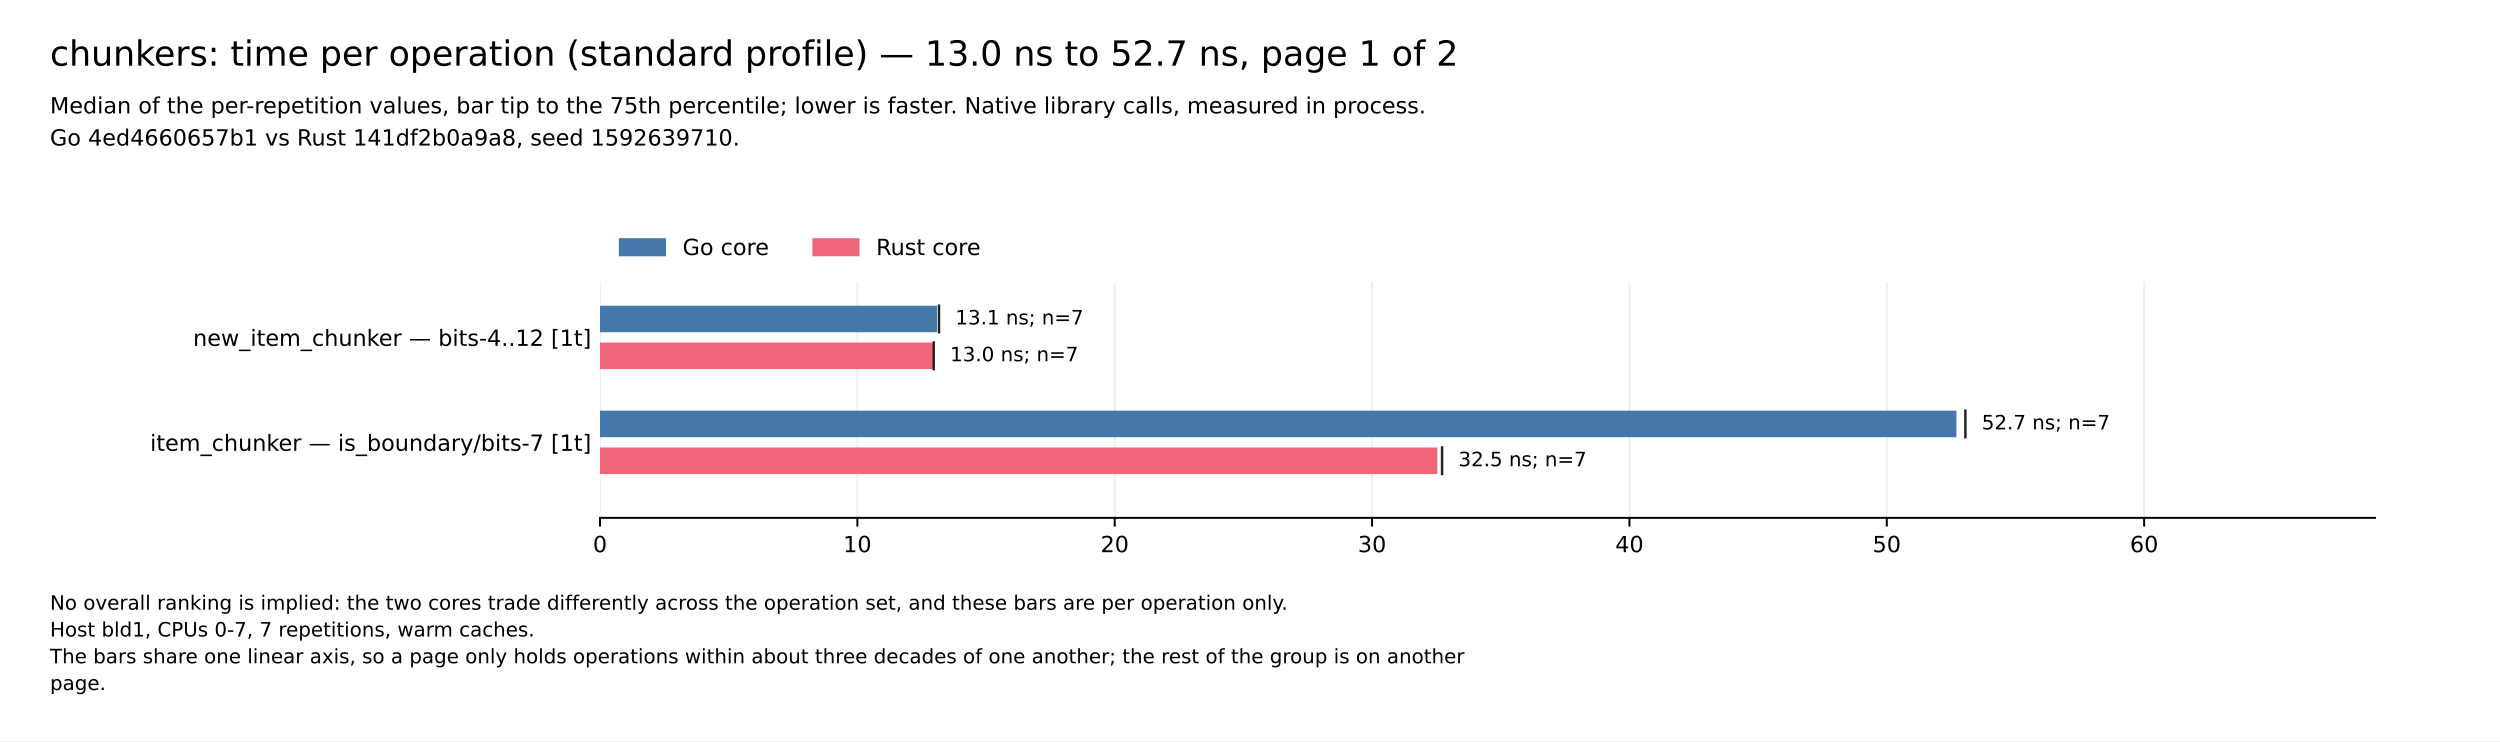
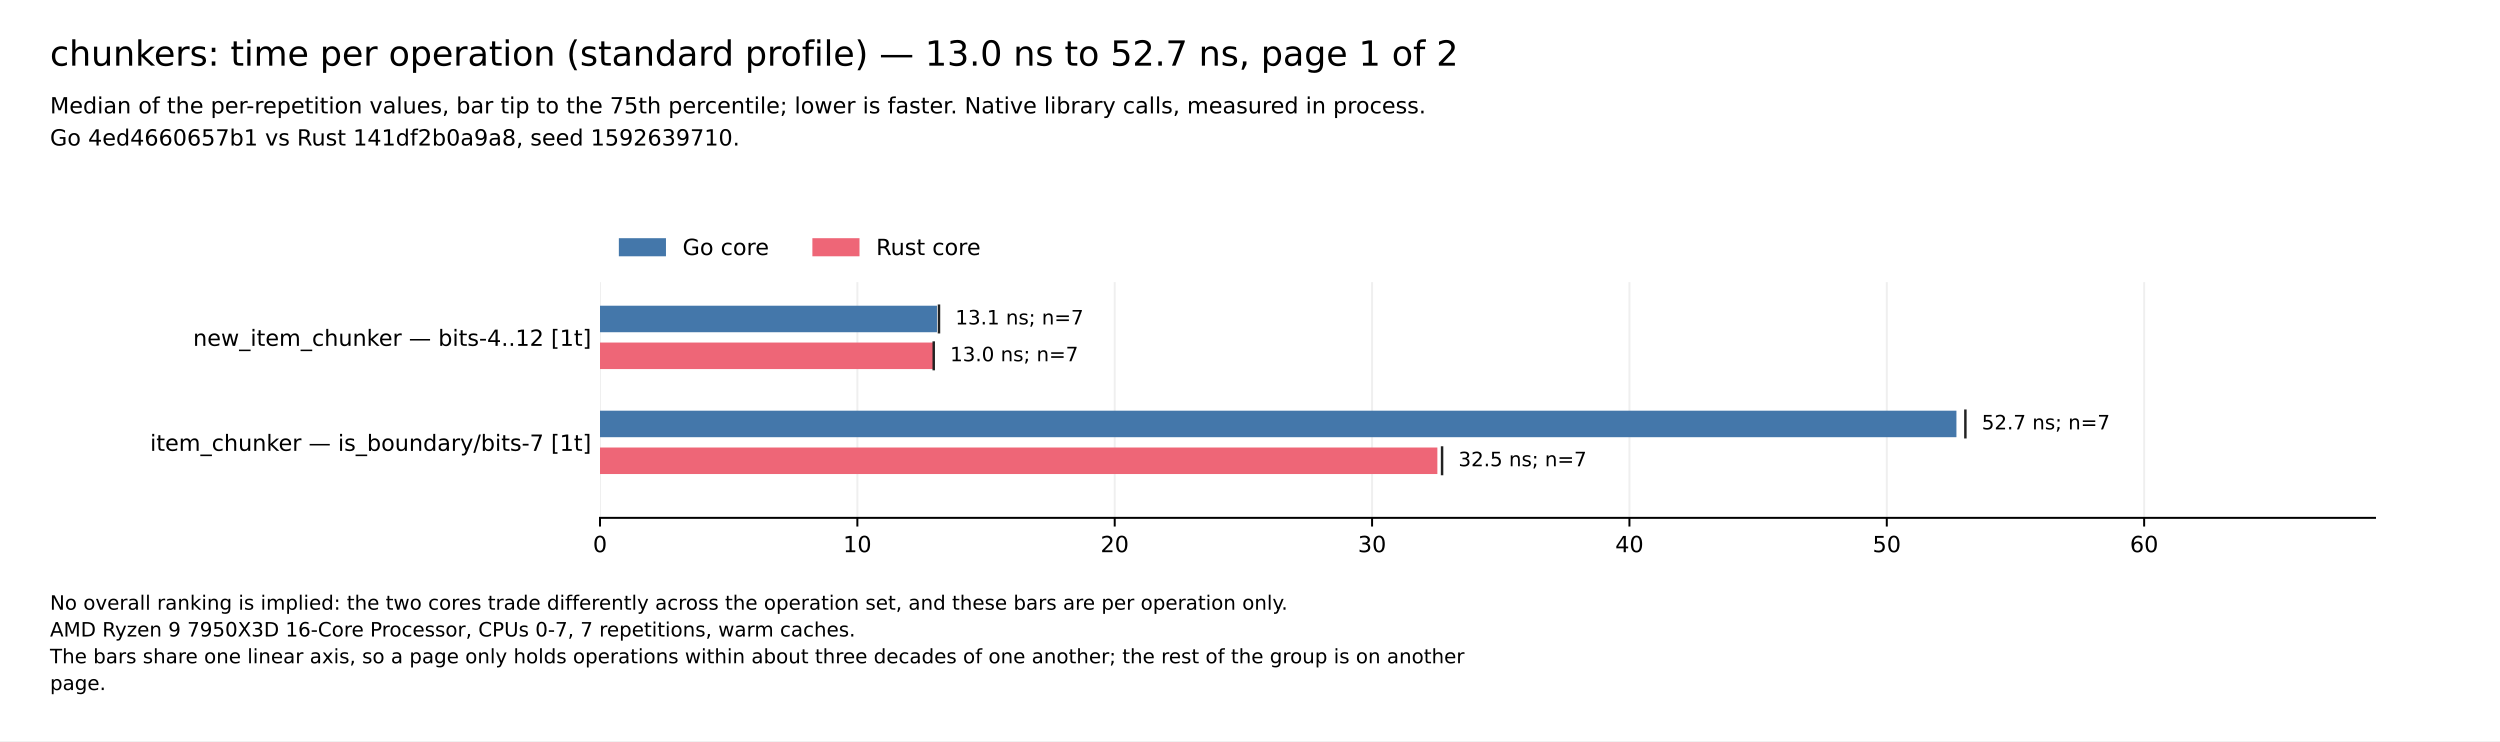
<svg xmlns="http://www.w3.org/2000/svg" xmlns:xlink="http://www.w3.org/1999/xlink" width="1008pt" height="298.8pt" viewBox="0 0 1008 298.8" version="1.1">
  <defs>
    <style type="text/css">*{stroke-linejoin: round; stroke-linecap: butt}</style>
  </defs>
  <g id="figure_1">
    <g id="patch_1">
      <path d="M 0 298.8  L 1008 298.8  L 1008 0  L 0 0  z " style="fill: #ffffff" />
    </g>
    <g id="axes_1">
      <g id="patch_2">
        <path d="M 241.92 208.8  L 957.6 208.8  L 957.6 113.76  L 241.92 113.76  z " style="fill: #ffffff" />
      </g>
      <g id="matplotlib.axis_1">
        <g id="xtick_1">
          <g id="line2d_1">
            <path d="M 241.92 208.8  L 241.92 113.76  " clip-path="url(#p3a4b116497)" style="fill: none; stroke: #b0b0b0; stroke-opacity: 0.2; stroke-width: 0.8; stroke-linecap: square" />
          </g>
          <g id="line2d_2">
            <defs>
              <path id="m54265422a9" d="M 0 0  L 0 3.5  " style="stroke: #000000; stroke-width: 0.8" />
            </defs>
            <g>
              <use xlink:href="#m54265422a9" x="241.92" y="208.8" style="stroke: #000000; stroke-width: 0.8" />
            </g>
          </g>
          <g id="text_1">
            <text style="font-size: 9px; font-family: 'DejaVu Sans', 'Bitstream Vera Sans', 'Computer Modern Sans Serif', 'Lucida Grande', 'Verdana', 'Geneva', 'Lucid', 'Arial', 'Helvetica', 'Avant Garde', sans-serif; text-anchor: middle" x="241.92" y="222.639" transform="rotate(-0 241.92 222.6386)">0</text>
          </g>
        </g>
        <g id="xtick_2">
          <g id="line2d_3">
            <path d="M 345.687 208.8  L 345.687 113.76  " clip-path="url(#p3a4b116497)" style="fill: none; stroke: #b0b0b0; stroke-opacity: 0.2; stroke-width: 0.8; stroke-linecap: square" />
          </g>
          <g id="line2d_4">
            <g>
              <use xlink:href="#m54265422a9" x="345.687" y="208.8" style="stroke: #000000; stroke-width: 0.8" />
            </g>
          </g>
          <g id="text_2">
            <text style="font-size: 9px; font-family: 'DejaVu Sans', 'Bitstream Vera Sans', 'Computer Modern Sans Serif', 'Lucida Grande', 'Verdana', 'Geneva', 'Lucid', 'Arial', 'Helvetica', 'Avant Garde', sans-serif; text-anchor: middle" x="345.687" y="222.639" transform="rotate(-0 345.6866 222.6386)">10</text>
          </g>
        </g>
        <g id="xtick_3">
          <g id="line2d_5">
            <path d="M 449.453 208.8  L 449.453 113.76  " clip-path="url(#p3a4b116497)" style="fill: none; stroke: #b0b0b0; stroke-opacity: 0.2; stroke-width: 0.8; stroke-linecap: square" />
          </g>
          <g id="line2d_6">
            <g>
              <use xlink:href="#m54265422a9" x="449.453" y="208.8" style="stroke: #000000; stroke-width: 0.8" />
            </g>
          </g>
          <g id="text_3">
            <text style="font-size: 9px; font-family: 'DejaVu Sans', 'Bitstream Vera Sans', 'Computer Modern Sans Serif', 'Lucida Grande', 'Verdana', 'Geneva', 'Lucid', 'Arial', 'Helvetica', 'Avant Garde', sans-serif; text-anchor: middle" x="449.453" y="222.639" transform="rotate(-0 449.4531 222.6386)">20</text>
          </g>
        </g>
        <g id="xtick_4">
          <g id="line2d_7">
            <path d="M 553.22 208.8  L 553.22 113.76  " clip-path="url(#p3a4b116497)" style="fill: none; stroke: #b0b0b0; stroke-opacity: 0.2; stroke-width: 0.8; stroke-linecap: square" />
          </g>
          <g id="line2d_8">
            <g>
              <use xlink:href="#m54265422a9" x="553.22" y="208.8" style="stroke: #000000; stroke-width: 0.8" />
            </g>
          </g>
          <g id="text_4">
            <text style="font-size: 9px; font-family: 'DejaVu Sans', 'Bitstream Vera Sans', 'Computer Modern Sans Serif', 'Lucida Grande', 'Verdana', 'Geneva', 'Lucid', 'Arial', 'Helvetica', 'Avant Garde', sans-serif; text-anchor: middle" x="553.22" y="222.639" transform="rotate(-0 553.2197 222.6386)">30</text>
          </g>
        </g>
        <g id="xtick_5">
          <g id="line2d_9">
            <path d="M 656.986 208.8  L 656.986 113.76  " clip-path="url(#p3a4b116497)" style="fill: none; stroke: #b0b0b0; stroke-opacity: 0.2; stroke-width: 0.8; stroke-linecap: square" />
          </g>
          <g id="line2d_10">
            <g>
              <use xlink:href="#m54265422a9" x="656.986" y="208.8" style="stroke: #000000; stroke-width: 0.8" />
            </g>
          </g>
          <g id="text_5">
            <text style="font-size: 9px; font-family: 'DejaVu Sans', 'Bitstream Vera Sans', 'Computer Modern Sans Serif', 'Lucida Grande', 'Verdana', 'Geneva', 'Lucid', 'Arial', 'Helvetica', 'Avant Garde', sans-serif; text-anchor: middle" x="656.986" y="222.639" transform="rotate(-0 656.9862 222.6386)">40</text>
          </g>
        </g>
        <g id="xtick_6">
          <g id="line2d_11">
            <path d="M 760.753 208.8  L 760.753 113.76  " clip-path="url(#p3a4b116497)" style="fill: none; stroke: #b0b0b0; stroke-opacity: 0.2; stroke-width: 0.8; stroke-linecap: square" />
          </g>
          <g id="line2d_12">
            <g>
              <use xlink:href="#m54265422a9" x="760.753" y="208.8" style="stroke: #000000; stroke-width: 0.8" />
            </g>
          </g>
          <g id="text_6">
            <text style="font-size: 9px; font-family: 'DejaVu Sans', 'Bitstream Vera Sans', 'Computer Modern Sans Serif', 'Lucida Grande', 'Verdana', 'Geneva', 'Lucid', 'Arial', 'Helvetica', 'Avant Garde', sans-serif; text-anchor: middle" x="760.753" y="222.639" transform="rotate(-0 760.7528 222.6386)">50</text>
          </g>
        </g>
        <g id="xtick_7">
          <g id="line2d_13">
            <path d="M 864.519 208.8  L 864.519 113.76  " clip-path="url(#p3a4b116497)" style="fill: none; stroke: #b0b0b0; stroke-opacity: 0.2; stroke-width: 0.8; stroke-linecap: square" />
          </g>
          <g id="line2d_14">
            <g>
              <use xlink:href="#m54265422a9" x="864.519" y="208.8" style="stroke: #000000; stroke-width: 0.8" />
            </g>
          </g>
          <g id="text_7">
            <text style="font-size: 9px; font-family: 'DejaVu Sans', 'Bitstream Vera Sans', 'Computer Modern Sans Serif', 'Lucida Grande', 'Verdana', 'Geneva', 'Lucid', 'Arial', 'Helvetica', 'Avant Garde', sans-serif; text-anchor: middle" x="864.519" y="222.639" transform="rotate(-0 864.5193 222.6386)">60</text>
          </g>
        </g>
      </g>
      <g id="matplotlib.axis_2">
        <g id="ytick_1">
          <g id="line2d_15" />
          <g id="text_8">
            <text style="font-size: 9px; font-family: 'DejaVu Sans', 'Bitstream Vera Sans', 'Computer Modern Sans Serif', 'Lucida Grande', 'Verdana', 'Geneva', 'Lucid', 'Arial', 'Helvetica', 'Avant Garde', sans-serif; text-anchor: end" x="238.42" y="139.454" transform="rotate(-0 238.42 139.4543)">new_item_chunker — bits-4..12 [1t]</text>
          </g>
        </g>
        <g id="ytick_2">
          <g id="line2d_16" />
          <g id="text_9">
            <text style="font-size: 9px; font-family: 'DejaVu Sans', 'Bitstream Vera Sans', 'Computer Modern Sans Serif', 'Lucida Grande', 'Verdana', 'Geneva', 'Lucid', 'Arial', 'Helvetica', 'Avant Garde', sans-serif; text-anchor: end" x="238.42" y="181.777" transform="rotate(-0 238.42 181.7768)">item_chunker — is_boundary/bits-7 [1t]</text>
          </g>
        </g>
      </g>
      <g id="patch_3">
        <path d="M 241.92 123.264  L 377.789 123.264  L 377.789 133.956  L 241.92 133.956  z " clip-path="url(#p3a4b116497)" style="fill: #4477aa" />
      </g>
      <g id="patch_4">
        <path d="M 241.92 138.114  L 376.389 138.114  L 376.389 148.806  L 241.92 148.806  z " clip-path="url(#p3a4b116497)" style="fill: #ee6677" />
      </g>
      <g id="patch_5">
        <path d="M 241.92 165.587  L 788.832 165.587  L 788.832 176.279  L 241.92 176.279  z " clip-path="url(#p3a4b116497)" style="fill: #4477aa" />
      </g>
      <g id="patch_6">
        <path d="M 241.92 180.436  L 579.545 180.436  L 579.545 191.129  L 241.92 191.129  z " clip-path="url(#p3a4b116497)" style="fill: #ee6677" />
      </g>
      <g id="line2d_17">
        <path d="M 378.6 123.264  L 378.6 133.956  " clip-path="url(#p3a4b116497)" style="fill: none; stroke: #222222; stroke-linecap: square" />
      </g>
      <g id="line2d_18">
        <path d="M 376.479 138.114  L 376.479 148.806  " clip-path="url(#p3a4b116497)" style="fill: none; stroke: #222222; stroke-linecap: square" />
      </g>
      <g id="line2d_19">
        <path d="M 792.443 165.587  L 792.443 176.279  " clip-path="url(#p3a4b116497)" style="fill: none; stroke: #222222; stroke-linecap: square" />
      </g>
      <g id="line2d_20">
        <path d="M 581.444 180.436  L 581.444 191.129  " clip-path="url(#p3a4b116497)" style="fill: none; stroke: #222222; stroke-linecap: square" />
      </g>
      <g id="patch_7">
        <path d="M 241.92 208.8  L 957.6 208.8  " style="fill: none; stroke: #000000; stroke-width: 0.8; stroke-linejoin: miter; stroke-linecap: square" />
      </g>
      <g id="text_10">
        <text style="font-size: 8px; font-family: 'DejaVu Sans', 'Bitstream Vera Sans', 'Computer Modern Sans Serif', 'Lucida Grande', 'Verdana', 'Geneva', 'Lucid', 'Arial', 'Helvetica', 'Avant Garde', sans-serif; text-anchor: start" x="385.206" y="130.817" transform="rotate(-0 385.2063 130.8175)">13.1 ns; n=7</text>
      </g>
      <g id="text_11">
        <text style="font-size: 8px; font-family: 'DejaVu Sans', 'Bitstream Vera Sans', 'Computer Modern Sans Serif', 'Lucida Grande', 'Verdana', 'Geneva', 'Lucid', 'Arial', 'Helvetica', 'Avant Garde', sans-serif; text-anchor: start" x="383.085" y="145.667" transform="rotate(-0 383.085 145.6675)">13.0 ns; n=7</text>
      </g>
      <g id="text_12">
        <text style="font-size: 8px; font-family: 'DejaVu Sans', 'Bitstream Vera Sans', 'Computer Modern Sans Serif', 'Lucida Grande', 'Verdana', 'Geneva', 'Lucid', 'Arial', 'Helvetica', 'Avant Garde', sans-serif; text-anchor: start" x="799.049" y="173.14" transform="rotate(-0 799.0494 173.14)">52.7 ns; n=7</text>
      </g>
      <g id="text_13">
        <text style="font-size: 8px; font-family: 'DejaVu Sans', 'Bitstream Vera Sans', 'Computer Modern Sans Serif', 'Lucida Grande', 'Verdana', 'Geneva', 'Lucid', 'Arial', 'Helvetica', 'Avant Garde', sans-serif; text-anchor: start" x="588.05" y="187.99" transform="rotate(-0 588.0504 187.99)">32.5 ns; n=7</text>
      </g>
      <g id="legend_1">
        <g id="patch_8">
          <path d="M 250.02 102.838  L 268.02 102.838  L 268.02 96.538  L 250.02 96.538  z " style="fill: #4477aa; stroke: #4477aa; stroke-linejoin: miter" />
        </g>
        <g id="text_14">
          <text style="font-size: 9px; font-family: 'DejaVu Sans', 'Bitstream Vera Sans', 'Computer Modern Sans Serif', 'Lucida Grande', 'Verdana', 'Geneva', 'Lucid', 'Arial', 'Helvetica', 'Avant Garde', sans-serif; text-anchor: start" x="275.22" y="102.838" transform="rotate(-0 275.22 102.8379)">Go core</text>
        </g>
        <g id="patch_9">
          <path d="M 328.051 102.838  L 346.051 102.838  L 346.051 96.538  L 328.051 96.538  z " style="fill: #ee6677; stroke: #ee6677; stroke-linejoin: miter" />
        </g>
        <g id="text_15">
          <text style="font-size: 9px; font-family: 'DejaVu Sans', 'Bitstream Vera Sans', 'Computer Modern Sans Serif', 'Lucida Grande', 'Verdana', 'Geneva', 'Lucid', 'Arial', 'Helvetica', 'Avant Garde', sans-serif; text-anchor: start" x="353.251" y="102.838" transform="rotate(-0 353.2514 102.8379)">Rust core</text>
        </g>
      </g>
    </g>
    <g id="text_16">
      <text style="font-size: 14px; font-family: 'DejaVu Sans', 'Bitstream Vera Sans', 'Computer Modern Sans Serif', 'Lucida Grande', 'Verdana', 'Geneva', 'Lucid', 'Arial', 'Helvetica', 'Avant Garde', sans-serif; text-anchor: start" x="20.16" y="26.478" transform="rotate(-0 20.16 26.47781)">chunkers: time per operation (standard profile) — 13.0 ns to 52.7 ns, page 1 of 2</text>
    </g>
    <g id="text_17">
      <text style="font-size: 9px; font-family: 'DejaVu Sans', 'Bitstream Vera Sans', 'Computer Modern Sans Serif', 'Lucida Grande', 'Verdana', 'Geneva', 'Lucid', 'Arial', 'Helvetica', 'Avant Garde', sans-serif; text-anchor: start" x="20.16" y="45.719" transform="rotate(-0 20.16 45.71859)">Median of the per-repetition values, bar tip to the 75th percentile; lower is faster. Native library calls, measured in process.</text>
    </g>
    <g id="text_18">
      <text style="font-size: 9px; font-family: 'DejaVu Sans', 'Bitstream Vera Sans', 'Computer Modern Sans Serif', 'Lucida Grande', 'Verdana', 'Geneva', 'Lucid', 'Arial', 'Helvetica', 'Avant Garde', sans-serif; text-anchor: start" x="20.16" y="58.679" transform="rotate(-0 20.16 58.67859)">Go 4ed4660657b1 vs Rust 141df2b0a9a8, seed 1592639710.</text>
    </g>
    <g id="text_19">
      <text style="font-size: 8px; font-family: 'DejaVu Sans', 'Bitstream Vera Sans', 'Computer Modern Sans Serif', 'Lucida Grande', 'Verdana', 'Geneva', 'Lucid', 'Arial', 'Helvetica', 'Avant Garde', sans-serif; text-anchor: start" x="20.16" y="245.839" transform="rotate(-0 20.16 245.8388)">No overall ranking is implied: the two cores trade differently across the operation set, and these bars are per operation only.</text>
    </g>
    <g id="text_20">
-       <text style="font-size: 8px; font-family: 'DejaVu Sans', 'Bitstream Vera Sans', 'Computer Modern Sans Serif', 'Lucida Grande', 'Verdana', 'Geneva', 'Lucid', 'Arial', 'Helvetica', 'Avant Garde', sans-serif; text-anchor: start" x="20.16" y="256.639" transform="rotate(-0 20.16 256.6388)">Host bld1, CPUs 0-7, 7 repetitions, warm caches.</text>
+       <text style="font-size: 8px; font-family: 'DejaVu Sans', 'Bitstream Vera Sans', 'Computer Modern Sans Serif', 'Lucida Grande', 'Verdana', 'Geneva', 'Lucid', 'Arial', 'Helvetica', 'Avant Garde', sans-serif; text-anchor: start" x="20.16" y="256.639" transform="rotate(-0 20.16 256.6388)">AMD Ryzen 9 7950X3D 16-Core Processor, CPUs 0-7, 7 repetitions, warm caches.</text>
    </g>
    <g id="text_21">
      <text style="font-size: 8px; font-family: 'DejaVu Sans', 'Bitstream Vera Sans', 'Computer Modern Sans Serif', 'Lucida Grande', 'Verdana', 'Geneva', 'Lucid', 'Arial', 'Helvetica', 'Avant Garde', sans-serif; text-anchor: start" x="20.16" y="267.439" transform="rotate(-0 20.16 267.4388)">The bars share one linear axis, so a page only holds operations within about three decades of one another; the rest of the group is on another</text>
    </g>
    <g id="text_22">
      <text style="font-size: 8px; font-family: 'DejaVu Sans', 'Bitstream Vera Sans', 'Computer Modern Sans Serif', 'Lucida Grande', 'Verdana', 'Geneva', 'Lucid', 'Arial', 'Helvetica', 'Avant Garde', sans-serif; text-anchor: start" x="20.16" y="278.239" transform="rotate(-0 20.16 278.2387)">page.</text>
    </g>
  </g>
  <defs>
    <clipPath id="p3a4b116497">
      <rect x="241.92" y="113.76" width="715.68" height="95.04" />
    </clipPath>
  </defs>
</svg>
